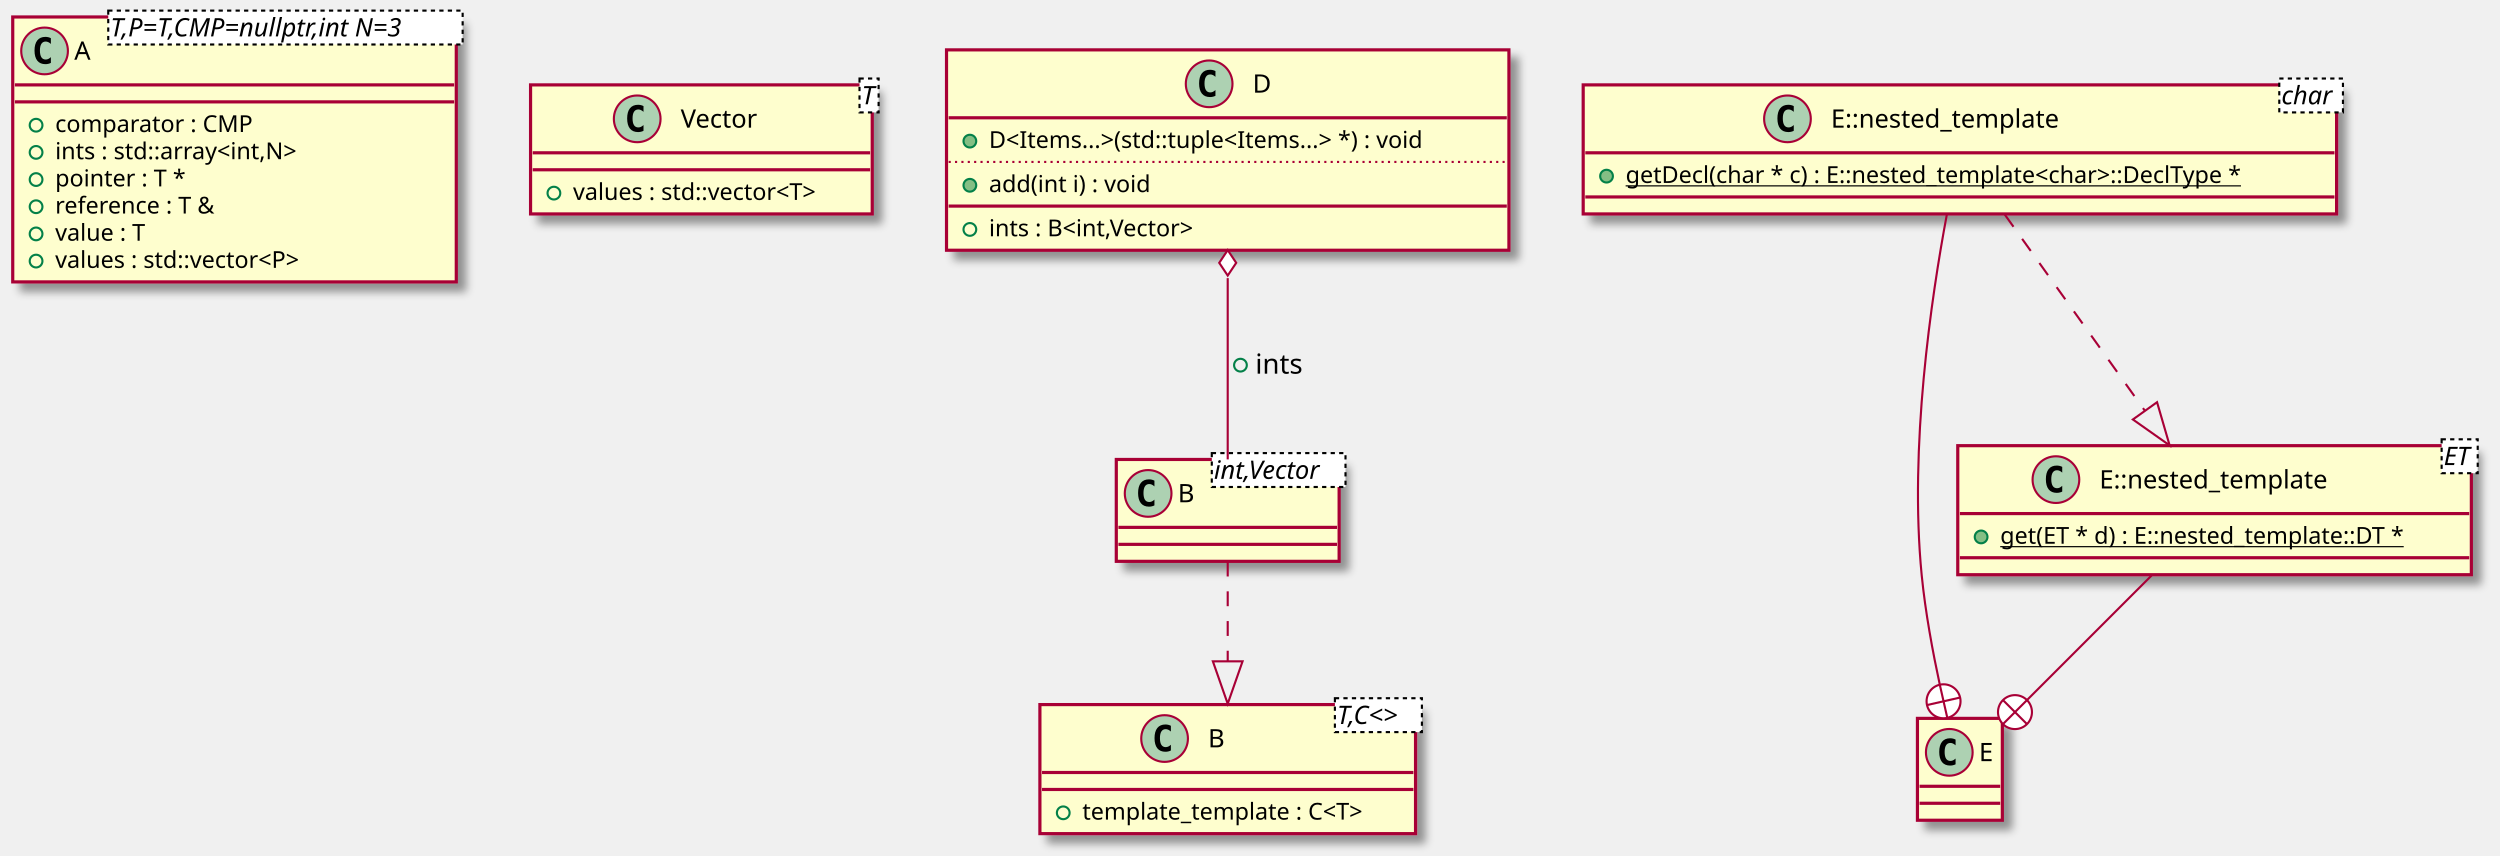
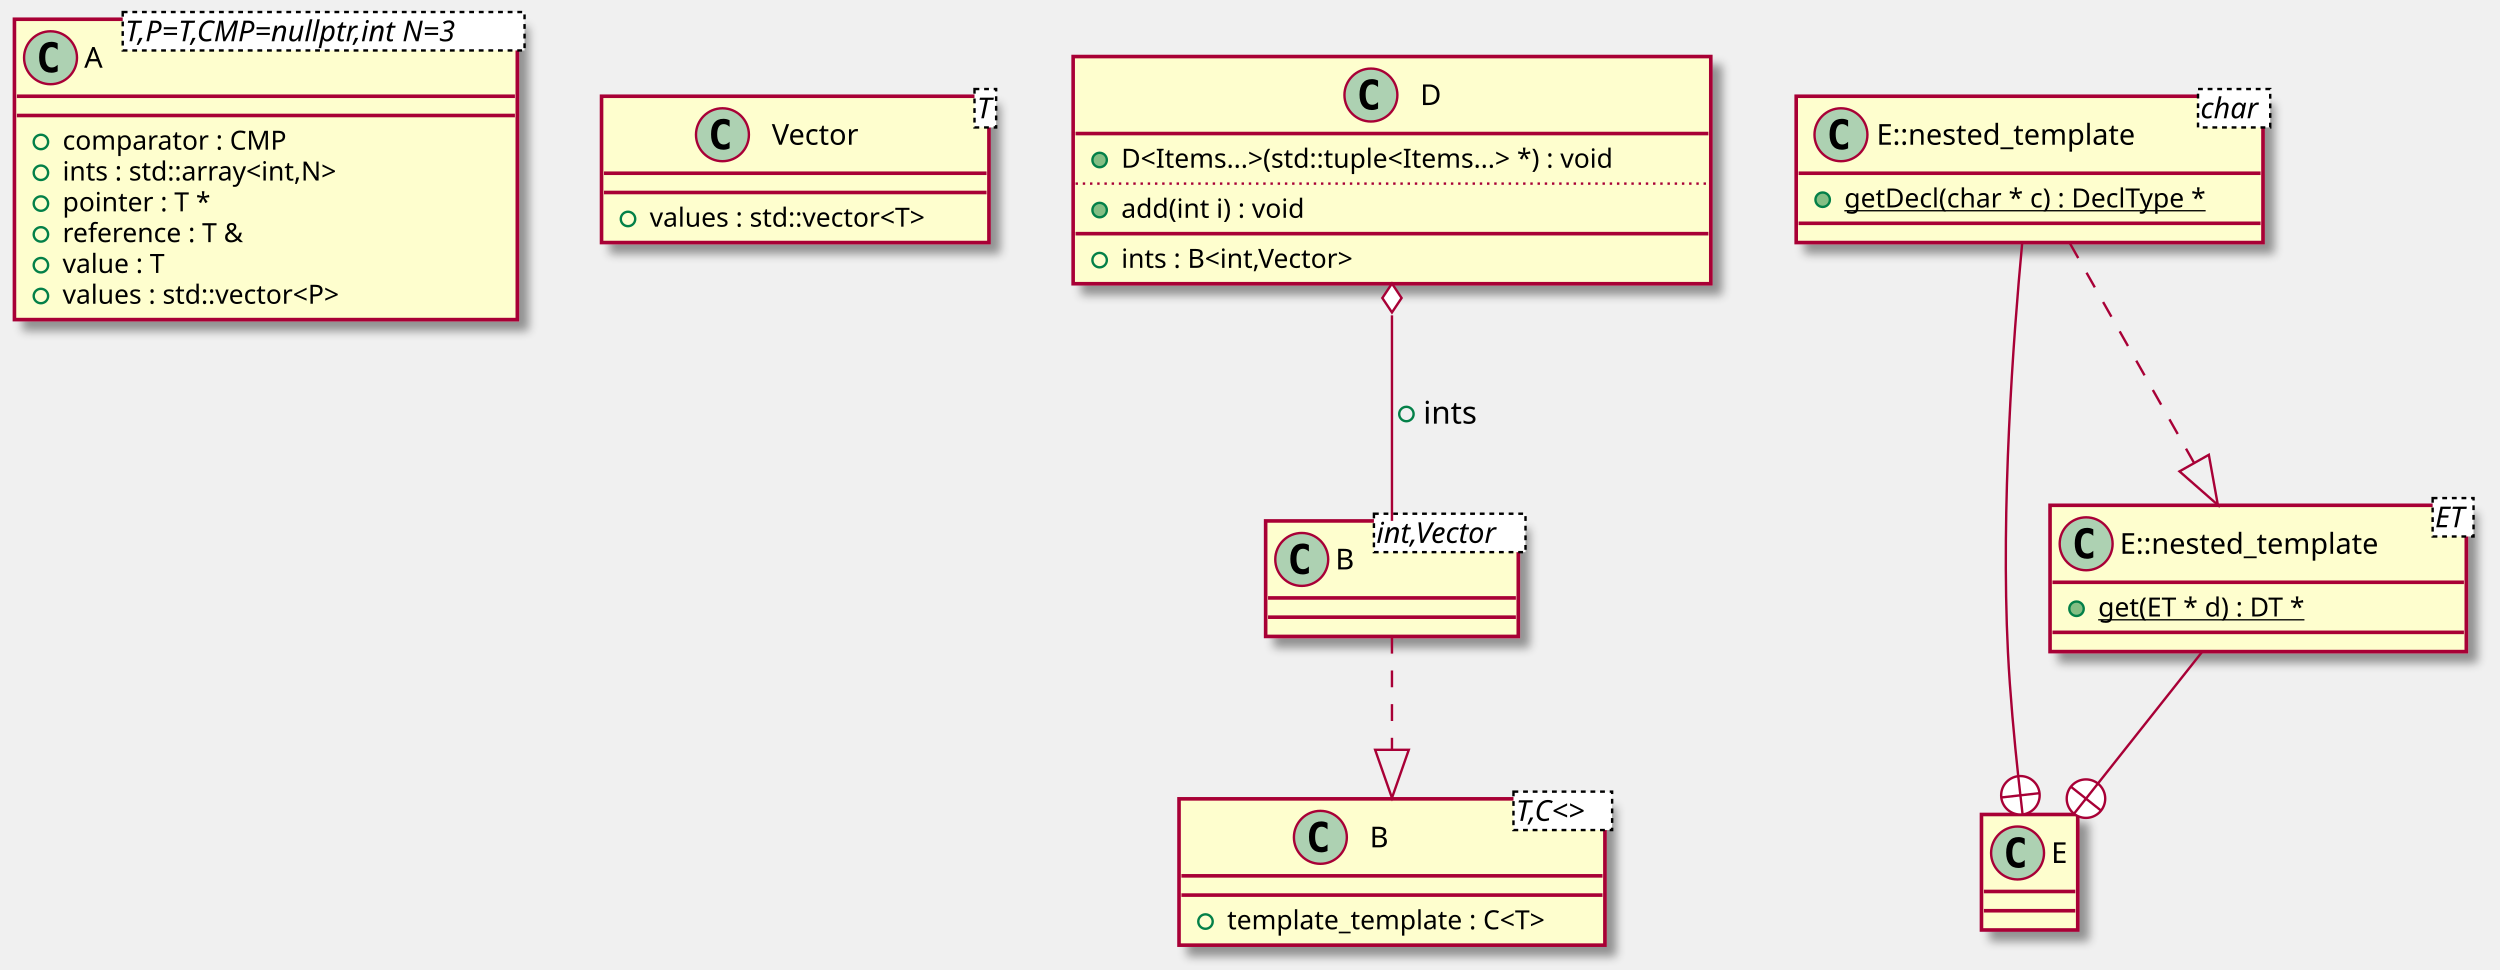
- <svg xmlns="http://www.w3.org/2000/svg" xmlns:xlink="http://www.w3.org/1999/xlink" contentScriptType="application/ecmascript" contentStyleType="text/css" height="403px" preserveAspectRatio="none" style="width:1178px;height:403px;" version="1.1" viewBox="0 0 1178 403" width="1178px" zoomAndPan="magnify">
+ <svg xmlns="http://www.w3.org/2000/svg" xmlns:xlink="http://www.w3.org/1999/xlink" contentScriptType="application/ecmascript" contentStyleType="text/css" height="403px" preserveAspectRatio="none" style="width:1039px;height:403px;" version="1.1" viewBox="0 0 1039 403" width="1039px" zoomAndPan="magnify">
  <defs>
-     <filter height="300%" id="fh92cuvn52n95" width="300%" x="-1" y="-1">
+     <filter height="300%" id="f1vixrfsqpwgmv" width="300%" x="-1" y="-1">
      <feGaussianBlur result="blurOut" stdDeviation="2.0" />
      <feColorMatrix in="blurOut" result="blurOut2" type="matrix" values="0 0 0 0 0 0 0 0 0 0 0 0 0 0 0 0 0 0 .4 0" />
      <feOffset dx="4.0" dy="4.0" in="blurOut2" result="blurOut3" />
      <feBlend in="SourceGraphic" in2="blurOut3" mode="normal" />
    </filter>
    <style type="text/css">a:hover { text-decoration: underline; }</style>
  </defs>
  <g>
-     <a href="https://github.com/bkryza/clang-uml/blob/e830195fb7eebb136c1f037af92e9f6cd326512d/tests/t00008/t00008.cc#L9" target="_top" title="A" xlink:actuate="onRequest" xlink:href="https://github.com/bkryza/clang-uml/blob/e830195fb7eebb136c1f037af92e9f6cd326512d/tests/t00008/t00008.cc#L9" xlink:show="new" xlink:title="A" xlink:type="simple">
-       <rect fill="#FEFECE" filter="url(#fh92cuvn52n95)" height="124.828" id="C_0001657660300852090121" style="stroke: #A80036; stroke-width: 1.5;" width="209" x="6" y="8" />
+     <a href="https://github.com/bkryza/clang-uml/blob/7e3f7dcf0649d7db244ab6815ad527a8085fce20/tests/t00008/t00008.cc#L9" target="_top" title="A" xlink:actuate="onRequest" xlink:href="https://github.com/bkryza/clang-uml/blob/7e3f7dcf0649d7db244ab6815ad527a8085fce20/tests/t00008/t00008.cc#L9" xlink:show="new" xlink:title="A" xlink:type="simple">
+       <rect fill="#FEFECE" filter="url(#f1vixrfsqpwgmv)" height="124.828" id="C_0002293517130897538130" style="stroke: #A80036; stroke-width: 1.5;" width="209" x="6" y="8" />
      <ellipse cx="21" cy="24" fill="#ADD1B2" rx="11" ry="11" style="stroke: #A80036; stroke-width: 1.0;" />
      <path d="M23.969,29.641 Q23.391,29.938 22.75,30.078 Q22.109,30.234 21.406,30.234 Q18.906,30.234 17.578,28.594 Q16.266,26.938 16.266,23.812 Q16.266,20.688 17.578,19.031 Q18.906,17.375 21.406,17.375 Q22.109,17.375 22.75,17.531 Q23.406,17.688 23.969,17.984 L23.969,20.703 Q23.344,20.125 22.75,19.859 Q22.156,19.578 21.531,19.578 Q20.188,19.578 19.5,20.656 Q18.812,21.719 18.812,23.812 Q18.812,25.906 19.5,26.984 Q20.188,28.047 21.531,28.047 Q22.156,28.047 22.75,27.781 Q23.344,27.5 23.969,26.922 L23.969,29.641 Z " />
      <text fill="#000000" font-family="sans-serif" font-size="12" lengthAdjust="spacingAndGlyphs" textLength="8" x="35" y="28.154">A</text>
      <rect fill="#FFFFFF" height="15.969" style="stroke: #000000; stroke-width: 1.0; stroke-dasharray: 2.0,2.0;" width="167" x="51" y="5" />
      <text fill="#000000" font-family="sans-serif" font-size="12" font-style="italic" lengthAdjust="spacingAndGlyphs" textLength="165" x="52" y="17.139">T,P=T,CMP=nullptr,int N=3</text>
      <line style="stroke: #A80036; stroke-width: 1.5;" x1="7" x2="214" y1="40" y2="40" />
      <line style="stroke: #A80036; stroke-width: 1.5;" x1="7" x2="214" y1="48" y2="48" />
    </a>
-     <a href="https://github.com/bkryza/clang-uml/blob/e830195fb7eebb136c1f037af92e9f6cd326512d/tests/t00008/t00008.cc#L17" target="_top" title="comparator" xlink:actuate="onRequest" xlink:href="https://github.com/bkryza/clang-uml/blob/e830195fb7eebb136c1f037af92e9f6cd326512d/tests/t00008/t00008.cc#L17" xlink:show="new" xlink:title="comparator" xlink:type="simple">
+     <a href="https://github.com/bkryza/clang-uml/blob/7e3f7dcf0649d7db244ab6815ad527a8085fce20/tests/t00008/t00008.cc#L17" target="_top" title="comparator" xlink:actuate="onRequest" xlink:href="https://github.com/bkryza/clang-uml/blob/7e3f7dcf0649d7db244ab6815ad527a8085fce20/tests/t00008/t00008.cc#L17" xlink:show="new" xlink:title="comparator" xlink:type="simple">
      <rect fill="#FEFECE" height="10" style="stroke: none; stroke-width: 1.0;" width="20" x="12" y="54" />
      <ellipse cx="17" cy="59" fill="none" rx="3" ry="3" style="stroke: #038048; stroke-width: 1.0;" />
    </a>
-     <a href="https://github.com/bkryza/clang-uml/blob/e830195fb7eebb136c1f037af92e9f6cd326512d/tests/t00008/t00008.cc#L17" target="_top" title="comparator" xlink:actuate="onRequest" xlink:href="https://github.com/bkryza/clang-uml/blob/e830195fb7eebb136c1f037af92e9f6cd326512d/tests/t00008/t00008.cc#L17" xlink:show="new" xlink:title="comparator" xlink:type="simple">
+     <a href="https://github.com/bkryza/clang-uml/blob/7e3f7dcf0649d7db244ab6815ad527a8085fce20/tests/t00008/t00008.cc#L17" target="_top" title="comparator" xlink:actuate="onRequest" xlink:href="https://github.com/bkryza/clang-uml/blob/7e3f7dcf0649d7db244ab6815ad527a8085fce20/tests/t00008/t00008.cc#L17" xlink:show="new" xlink:title="comparator" xlink:type="simple">
      <text fill="#000000" font-family="sans-serif" font-size="11" lengthAdjust="spacingAndGlyphs" textLength="102" x="26" y="62.21">comparator : CMP</text>
    </a>
-     <a href="https://github.com/bkryza/clang-uml/blob/e830195fb7eebb136c1f037af92e9f6cd326512d/tests/t00008/t00008.cc#L15" target="_top" title="ints" xlink:actuate="onRequest" xlink:href="https://github.com/bkryza/clang-uml/blob/e830195fb7eebb136c1f037af92e9f6cd326512d/tests/t00008/t00008.cc#L15" xlink:show="new" xlink:title="ints" xlink:type="simple">
+     <a href="https://github.com/bkryza/clang-uml/blob/7e3f7dcf0649d7db244ab6815ad527a8085fce20/tests/t00008/t00008.cc#L15" target="_top" title="ints" xlink:actuate="onRequest" xlink:href="https://github.com/bkryza/clang-uml/blob/7e3f7dcf0649d7db244ab6815ad527a8085fce20/tests/t00008/t00008.cc#L15" xlink:show="new" xlink:title="ints" xlink:type="simple">
      <rect fill="#FEFECE" height="10" style="stroke: none; stroke-width: 1.0;" width="20" x="12" y="66.805" />
      <ellipse cx="17" cy="71.805" fill="none" rx="3" ry="3" style="stroke: #038048; stroke-width: 1.0;" />
    </a>
-     <a href="https://github.com/bkryza/clang-uml/blob/e830195fb7eebb136c1f037af92e9f6cd326512d/tests/t00008/t00008.cc#L15" target="_top" title="ints" xlink:actuate="onRequest" xlink:href="https://github.com/bkryza/clang-uml/blob/e830195fb7eebb136c1f037af92e9f6cd326512d/tests/t00008/t00008.cc#L15" xlink:show="new" xlink:title="ints" xlink:type="simple">
+     <a href="https://github.com/bkryza/clang-uml/blob/7e3f7dcf0649d7db244ab6815ad527a8085fce20/tests/t00008/t00008.cc#L15" target="_top" title="ints" xlink:actuate="onRequest" xlink:href="https://github.com/bkryza/clang-uml/blob/7e3f7dcf0649d7db244ab6815ad527a8085fce20/tests/t00008/t00008.cc#L15" xlink:show="new" xlink:title="ints" xlink:type="simple">
      <text fill="#000000" font-family="sans-serif" font-size="11" lengthAdjust="spacingAndGlyphs" textLength="133" x="26" y="75.015">ints : std::array&lt;int,N&gt;</text>
    </a>
-     <a href="https://github.com/bkryza/clang-uml/blob/e830195fb7eebb136c1f037af92e9f6cd326512d/tests/t00008/t00008.cc#L12" target="_top" title="pointer" xlink:actuate="onRequest" xlink:href="https://github.com/bkryza/clang-uml/blob/e830195fb7eebb136c1f037af92e9f6cd326512d/tests/t00008/t00008.cc#L12" xlink:show="new" xlink:title="pointer" xlink:type="simple">
+     <a href="https://github.com/bkryza/clang-uml/blob/7e3f7dcf0649d7db244ab6815ad527a8085fce20/tests/t00008/t00008.cc#L12" target="_top" title="pointer" xlink:actuate="onRequest" xlink:href="https://github.com/bkryza/clang-uml/blob/7e3f7dcf0649d7db244ab6815ad527a8085fce20/tests/t00008/t00008.cc#L12" xlink:show="new" xlink:title="pointer" xlink:type="simple">
      <rect fill="#FEFECE" height="10" style="stroke: none; stroke-width: 1.0;" width="20" x="12" y="79.609" />
      <ellipse cx="17" cy="84.609" fill="none" rx="3" ry="3" style="stroke: #038048; stroke-width: 1.0;" />
    </a>
-     <a href="https://github.com/bkryza/clang-uml/blob/e830195fb7eebb136c1f037af92e9f6cd326512d/tests/t00008/t00008.cc#L12" target="_top" title="pointer" xlink:actuate="onRequest" xlink:href="https://github.com/bkryza/clang-uml/blob/e830195fb7eebb136c1f037af92e9f6cd326512d/tests/t00008/t00008.cc#L12" xlink:show="new" xlink:title="pointer" xlink:type="simple">
+     <a href="https://github.com/bkryza/clang-uml/blob/7e3f7dcf0649d7db244ab6815ad527a8085fce20/tests/t00008/t00008.cc#L12" target="_top" title="pointer" xlink:actuate="onRequest" xlink:href="https://github.com/bkryza/clang-uml/blob/7e3f7dcf0649d7db244ab6815ad527a8085fce20/tests/t00008/t00008.cc#L12" xlink:show="new" xlink:title="pointer" xlink:type="simple">
      <text fill="#000000" font-family="sans-serif" font-size="11" lengthAdjust="spacingAndGlyphs" textLength="69" x="26" y="87.82">pointer : T *</text>
    </a>
-     <a href="https://github.com/bkryza/clang-uml/blob/e830195fb7eebb136c1f037af92e9f6cd326512d/tests/t00008/t00008.cc#L13" target="_top" title="reference" xlink:actuate="onRequest" xlink:href="https://github.com/bkryza/clang-uml/blob/e830195fb7eebb136c1f037af92e9f6cd326512d/tests/t00008/t00008.cc#L13" xlink:show="new" xlink:title="reference" xlink:type="simple">
+     <a href="https://github.com/bkryza/clang-uml/blob/7e3f7dcf0649d7db244ab6815ad527a8085fce20/tests/t00008/t00008.cc#L13" target="_top" title="reference" xlink:actuate="onRequest" xlink:href="https://github.com/bkryza/clang-uml/blob/7e3f7dcf0649d7db244ab6815ad527a8085fce20/tests/t00008/t00008.cc#L13" xlink:show="new" xlink:title="reference" xlink:type="simple">
      <rect fill="#FEFECE" height="10" style="stroke: none; stroke-width: 1.0;" width="20" x="12" y="92.414" />
      <ellipse cx="17" cy="97.414" fill="none" rx="3" ry="3" style="stroke: #038048; stroke-width: 1.0;" />
    </a>
-     <a href="https://github.com/bkryza/clang-uml/blob/e830195fb7eebb136c1f037af92e9f6cd326512d/tests/t00008/t00008.cc#L13" target="_top" title="reference" xlink:actuate="onRequest" xlink:href="https://github.com/bkryza/clang-uml/blob/e830195fb7eebb136c1f037af92e9f6cd326512d/tests/t00008/t00008.cc#L13" xlink:show="new" xlink:title="reference" xlink:type="simple">
+     <a href="https://github.com/bkryza/clang-uml/blob/7e3f7dcf0649d7db244ab6815ad527a8085fce20/tests/t00008/t00008.cc#L13" target="_top" title="reference" xlink:actuate="onRequest" xlink:href="https://github.com/bkryza/clang-uml/blob/7e3f7dcf0649d7db244ab6815ad527a8085fce20/tests/t00008/t00008.cc#L13" xlink:show="new" xlink:title="reference" xlink:type="simple">
      <text fill="#000000" font-family="sans-serif" font-size="11" lengthAdjust="spacingAndGlyphs" textLength="88" x="26" y="100.624">reference : T &amp;</text>
    </a>
-     <a href="https://github.com/bkryza/clang-uml/blob/e830195fb7eebb136c1f037af92e9f6cd326512d/tests/t00008/t00008.cc#L11" target="_top" title="value" xlink:actuate="onRequest" xlink:href="https://github.com/bkryza/clang-uml/blob/e830195fb7eebb136c1f037af92e9f6cd326512d/tests/t00008/t00008.cc#L11" xlink:show="new" xlink:title="value" xlink:type="simple">
+     <a href="https://github.com/bkryza/clang-uml/blob/7e3f7dcf0649d7db244ab6815ad527a8085fce20/tests/t00008/t00008.cc#L11" target="_top" title="value" xlink:actuate="onRequest" xlink:href="https://github.com/bkryza/clang-uml/blob/7e3f7dcf0649d7db244ab6815ad527a8085fce20/tests/t00008/t00008.cc#L11" xlink:show="new" xlink:title="value" xlink:type="simple">
      <rect fill="#FEFECE" height="10" style="stroke: none; stroke-width: 1.0;" width="20" x="12" y="105.219" />
      <ellipse cx="17" cy="110.219" fill="none" rx="3" ry="3" style="stroke: #038048; stroke-width: 1.0;" />
    </a>
-     <a href="https://github.com/bkryza/clang-uml/blob/e830195fb7eebb136c1f037af92e9f6cd326512d/tests/t00008/t00008.cc#L11" target="_top" title="value" xlink:actuate="onRequest" xlink:href="https://github.com/bkryza/clang-uml/blob/e830195fb7eebb136c1f037af92e9f6cd326512d/tests/t00008/t00008.cc#L11" xlink:show="new" xlink:title="value" xlink:type="simple">
+     <a href="https://github.com/bkryza/clang-uml/blob/7e3f7dcf0649d7db244ab6815ad527a8085fce20/tests/t00008/t00008.cc#L11" target="_top" title="value" xlink:actuate="onRequest" xlink:href="https://github.com/bkryza/clang-uml/blob/7e3f7dcf0649d7db244ab6815ad527a8085fce20/tests/t00008/t00008.cc#L11" xlink:show="new" xlink:title="value" xlink:type="simple">
      <text fill="#000000" font-family="sans-serif" font-size="11" lengthAdjust="spacingAndGlyphs" textLength="49" x="26" y="113.429">value : T</text>
    </a>
-     <a href="https://github.com/bkryza/clang-uml/blob/e830195fb7eebb136c1f037af92e9f6cd326512d/tests/t00008/t00008.cc#L14" target="_top" title="values" xlink:actuate="onRequest" xlink:href="https://github.com/bkryza/clang-uml/blob/e830195fb7eebb136c1f037af92e9f6cd326512d/tests/t00008/t00008.cc#L14" xlink:show="new" xlink:title="values" xlink:type="simple">
+     <a href="https://github.com/bkryza/clang-uml/blob/7e3f7dcf0649d7db244ab6815ad527a8085fce20/tests/t00008/t00008.cc#L14" target="_top" title="values" xlink:actuate="onRequest" xlink:href="https://github.com/bkryza/clang-uml/blob/7e3f7dcf0649d7db244ab6815ad527a8085fce20/tests/t00008/t00008.cc#L14" xlink:show="new" xlink:title="values" xlink:type="simple">
      <rect fill="#FEFECE" height="10" style="stroke: none; stroke-width: 1.0;" width="20" x="12" y="118.023" />
      <ellipse cx="17" cy="123.023" fill="none" rx="3" ry="3" style="stroke: #038048; stroke-width: 1.0;" />
    </a>
-     <a href="https://github.com/bkryza/clang-uml/blob/e830195fb7eebb136c1f037af92e9f6cd326512d/tests/t00008/t00008.cc#L14" target="_top" title="values" xlink:actuate="onRequest" xlink:href="https://github.com/bkryza/clang-uml/blob/e830195fb7eebb136c1f037af92e9f6cd326512d/tests/t00008/t00008.cc#L14" xlink:show="new" xlink:title="values" xlink:type="simple">
+     <a href="https://github.com/bkryza/clang-uml/blob/7e3f7dcf0649d7db244ab6815ad527a8085fce20/tests/t00008/t00008.cc#L14" target="_top" title="values" xlink:actuate="onRequest" xlink:href="https://github.com/bkryza/clang-uml/blob/7e3f7dcf0649d7db244ab6815ad527a8085fce20/tests/t00008/t00008.cc#L14" xlink:show="new" xlink:title="values" xlink:type="simple">
      <text fill="#000000" font-family="sans-serif" font-size="11" lengthAdjust="spacingAndGlyphs" textLength="135" x="26" y="126.234">values : std::vector&lt;P&gt;</text>
    </a>
-     <a href="https://github.com/bkryza/clang-uml/blob/e830195fb7eebb136c1f037af92e9f6cd326512d/tests/t00008/t00008.cc#L20" target="_top" title="Vector" xlink:actuate="onRequest" xlink:href="https://github.com/bkryza/clang-uml/blob/e830195fb7eebb136c1f037af92e9f6cd326512d/tests/t00008/t00008.cc#L20" xlink:show="new" xlink:title="Vector" xlink:type="simple">
-       <rect fill="#FEFECE" filter="url(#fh92cuvn52n95)" height="60.805" id="C_0001677407014842680311" style="stroke: #A80036; stroke-width: 1.5;" width="161" x="250" y="40" />
+     <a href="https://github.com/bkryza/clang-uml/blob/7e3f7dcf0649d7db244ab6815ad527a8085fce20/tests/t00008/t00008.cc#L20" target="_top" title="Vector" xlink:actuate="onRequest" xlink:href="https://github.com/bkryza/clang-uml/blob/7e3f7dcf0649d7db244ab6815ad527a8085fce20/tests/t00008/t00008.cc#L20" xlink:show="new" xlink:title="Vector" xlink:type="simple">
+       <rect fill="#FEFECE" filter="url(#f1vixrfsqpwgmv)" height="60.805" id="C_0001677407014842680311" style="stroke: #A80036; stroke-width: 1.5;" width="161" x="250" y="40" />
      <ellipse cx="300.25" cy="56" fill="#ADD1B2" rx="11" ry="11" style="stroke: #A80036; stroke-width: 1.0;" />
      <path d="M303.219,61.641 Q302.641,61.938 302,62.078 Q301.359,62.234 300.656,62.234 Q298.156,62.234 296.828,60.594 Q295.516,58.938 295.516,55.812 Q295.516,52.688 296.828,51.031 Q298.156,49.375 300.656,49.375 Q301.359,49.375 302,49.531 Q302.656,49.688 303.219,49.984 L303.219,52.703 Q302.594,52.125 302,51.859 Q301.406,51.578 300.781,51.578 Q299.438,51.578 298.75,52.656 Q298.062,53.719 298.062,55.812 Q298.062,57.906 298.75,58.984 Q299.438,60.047 300.781,60.047 Q301.406,60.047 302,59.781 Q302.594,59.5 303.219,58.922 L303.219,61.641 Z " />
      <text fill="#000000" font-family="sans-serif" font-size="12" lengthAdjust="spacingAndGlyphs" textLength="41" x="320.75" y="60.154">Vector</text>
      <rect fill="#FFFFFF" height="15.969" style="stroke: #000000; stroke-width: 1.0; stroke-dasharray: 2.0,2.0;" width="9" x="405" y="37" />
      <text fill="#000000" font-family="sans-serif" font-size="12" font-style="italic" lengthAdjust="spacingAndGlyphs" textLength="7" x="406" y="49.139">T</text>
      <line style="stroke: #A80036; stroke-width: 1.5;" x1="251" x2="410" y1="72" y2="72" />
      <line style="stroke: #A80036; stroke-width: 1.5;" x1="251" x2="410" y1="80" y2="80" />
    </a>
-     <a href="https://github.com/bkryza/clang-uml/blob/e830195fb7eebb136c1f037af92e9f6cd326512d/tests/t00008/t00008.cc#L21" target="_top" title="values" xlink:actuate="onRequest" xlink:href="https://github.com/bkryza/clang-uml/blob/e830195fb7eebb136c1f037af92e9f6cd326512d/tests/t00008/t00008.cc#L21" xlink:show="new" xlink:title="values" xlink:type="simple">
+     <a href="https://github.com/bkryza/clang-uml/blob/7e3f7dcf0649d7db244ab6815ad527a8085fce20/tests/t00008/t00008.cc#L21" target="_top" title="values" xlink:actuate="onRequest" xlink:href="https://github.com/bkryza/clang-uml/blob/7e3f7dcf0649d7db244ab6815ad527a8085fce20/tests/t00008/t00008.cc#L21" xlink:show="new" xlink:title="values" xlink:type="simple">
      <rect fill="#FEFECE" height="10" style="stroke: none; stroke-width: 1.0;" width="20" x="256" y="86" />
      <ellipse cx="261" cy="91" fill="none" rx="3" ry="3" style="stroke: #038048; stroke-width: 1.0;" />
    </a>
-     <a href="https://github.com/bkryza/clang-uml/blob/e830195fb7eebb136c1f037af92e9f6cd326512d/tests/t00008/t00008.cc#L21" target="_top" title="values" xlink:actuate="onRequest" xlink:href="https://github.com/bkryza/clang-uml/blob/e830195fb7eebb136c1f037af92e9f6cd326512d/tests/t00008/t00008.cc#L21" xlink:show="new" xlink:title="values" xlink:type="simple">
+     <a href="https://github.com/bkryza/clang-uml/blob/7e3f7dcf0649d7db244ab6815ad527a8085fce20/tests/t00008/t00008.cc#L21" target="_top" title="values" xlink:actuate="onRequest" xlink:href="https://github.com/bkryza/clang-uml/blob/7e3f7dcf0649d7db244ab6815ad527a8085fce20/tests/t00008/t00008.cc#L21" xlink:show="new" xlink:title="values" xlink:type="simple">
      <text fill="#000000" font-family="sans-serif" font-size="11" lengthAdjust="spacingAndGlyphs" textLength="135" x="270" y="94.21">values : std::vector&lt;T&gt;</text>
    </a>
-     <a href="https://github.com/bkryza/clang-uml/blob/e830195fb7eebb136c1f037af92e9f6cd326512d/tests/t00008/t00008.cc#L24" target="_top" title="B" xlink:actuate="onRequest" xlink:href="https://github.com/bkryza/clang-uml/blob/e830195fb7eebb136c1f037af92e9f6cd326512d/tests/t00008/t00008.cc#L24" xlink:show="new" xlink:title="B" xlink:type="simple">
-       <rect fill="#FEFECE" filter="url(#fh92cuvn52n95)" height="60.805" id="C_0001968575752686868237" style="stroke: #A80036; stroke-width: 1.5;" width="177" x="490" y="332" />
+     <a href="https://github.com/bkryza/clang-uml/blob/7e3f7dcf0649d7db244ab6815ad527a8085fce20/tests/t00008/t00008.cc#L24" target="_top" title="B" xlink:actuate="onRequest" xlink:href="https://github.com/bkryza/clang-uml/blob/7e3f7dcf0649d7db244ab6815ad527a8085fce20/tests/t00008/t00008.cc#L24" xlink:show="new" xlink:title="B" xlink:type="simple">
+       <rect fill="#FEFECE" filter="url(#f1vixrfsqpwgmv)" height="60.805" id="C_0001968575752686868237" style="stroke: #A80036; stroke-width: 1.5;" width="177" x="490" y="332" />
      <ellipse cx="548.75" cy="348" fill="#ADD1B2" rx="11" ry="11" style="stroke: #A80036; stroke-width: 1.0;" />
      <path d="M551.719,353.641 Q551.141,353.938 550.5,354.078 Q549.859,354.234 549.156,354.234 Q546.656,354.234 545.328,352.594 Q544.016,350.938 544.016,347.812 Q544.016,344.688 545.328,343.031 Q546.656,341.375 549.156,341.375 Q549.859,341.375 550.5,341.531 Q551.156,341.688 551.719,341.984 L551.719,344.703 Q551.094,344.125 550.5,343.859 Q549.906,343.578 549.281,343.578 Q547.938,343.578 547.25,344.656 Q546.562,345.719 546.562,347.812 Q546.562,349.906 547.25,350.984 Q547.938,352.047 549.281,352.047 Q549.906,352.047 550.5,351.781 Q551.094,351.5 551.719,350.922 L551.719,353.641 Z " />
      <text fill="#000000" font-family="sans-serif" font-size="12" lengthAdjust="spacingAndGlyphs" textLength="8" x="569.25" y="352.154">B</text>
      <rect fill="#FFFFFF" height="15.969" style="stroke: #000000; stroke-width: 1.0; stroke-dasharray: 2.0,2.0;" width="41" x="629" y="329" />
      <text fill="#000000" font-family="sans-serif" font-size="12" font-style="italic" lengthAdjust="spacingAndGlyphs" textLength="39" x="630" y="341.139">T,C&lt;&gt;</text>
      <line style="stroke: #A80036; stroke-width: 1.5;" x1="491" x2="666" y1="364" y2="364" />
      <line style="stroke: #A80036; stroke-width: 1.5;" x1="491" x2="666" y1="372" y2="372" />
    </a>
-     <a href="https://github.com/bkryza/clang-uml/blob/e830195fb7eebb136c1f037af92e9f6cd326512d/tests/t00008/t00008.cc#L25" target="_top" title="template_template" xlink:actuate="onRequest" xlink:href="https://github.com/bkryza/clang-uml/blob/e830195fb7eebb136c1f037af92e9f6cd326512d/tests/t00008/t00008.cc#L25" xlink:show="new" xlink:title="template_template" xlink:type="simple">
+     <a href="https://github.com/bkryza/clang-uml/blob/7e3f7dcf0649d7db244ab6815ad527a8085fce20/tests/t00008/t00008.cc#L25" target="_top" title="template_template" xlink:actuate="onRequest" xlink:href="https://github.com/bkryza/clang-uml/blob/7e3f7dcf0649d7db244ab6815ad527a8085fce20/tests/t00008/t00008.cc#L25" xlink:show="new" xlink:title="template_template" xlink:type="simple">
      <rect fill="#FEFECE" height="10" style="stroke: none; stroke-width: 1.0;" width="20" x="496" y="378" />
      <ellipse cx="501" cy="383" fill="none" rx="3" ry="3" style="stroke: #038048; stroke-width: 1.0;" />
    </a>
-     <a href="https://github.com/bkryza/clang-uml/blob/e830195fb7eebb136c1f037af92e9f6cd326512d/tests/t00008/t00008.cc#L25" target="_top" title="template_template" xlink:actuate="onRequest" xlink:href="https://github.com/bkryza/clang-uml/blob/e830195fb7eebb136c1f037af92e9f6cd326512d/tests/t00008/t00008.cc#L25" xlink:show="new" xlink:title="template_template" xlink:type="simple">
+     <a href="https://github.com/bkryza/clang-uml/blob/7e3f7dcf0649d7db244ab6815ad527a8085fce20/tests/t00008/t00008.cc#L25" target="_top" title="template_template" xlink:actuate="onRequest" xlink:href="https://github.com/bkryza/clang-uml/blob/7e3f7dcf0649d7db244ab6815ad527a8085fce20/tests/t00008/t00008.cc#L25" xlink:show="new" xlink:title="template_template" xlink:type="simple">
      <text fill="#000000" font-family="sans-serif" font-size="11" lengthAdjust="spacingAndGlyphs" textLength="151" x="510" y="386.21">template_template : C&lt;T&gt;</text>
    </a>
-     <a href="https://github.com/bkryza/clang-uml/blob/e830195fb7eebb136c1f037af92e9f6cd326512d/tests/t00008/t00008.cc#L24" target="_top" title="B" xlink:actuate="onRequest" xlink:href="https://github.com/bkryza/clang-uml/blob/e830195fb7eebb136c1f037af92e9f6cd326512d/tests/t00008/t00008.cc#L24" xlink:show="new" xlink:title="B" xlink:type="simple">
-       <rect fill="#FEFECE" filter="url(#fh92cuvn52n95)" height="48" id="C_0001449136415707203971" style="stroke: #A80036; stroke-width: 1.5;" width="105" x="526" y="216.5" />
+     <a href="https://github.com/bkryza/clang-uml/blob/7e3f7dcf0649d7db244ab6815ad527a8085fce20/tests/t00008/t00008.cc#L24" target="_top" title="B" xlink:actuate="onRequest" xlink:href="https://github.com/bkryza/clang-uml/blob/7e3f7dcf0649d7db244ab6815ad527a8085fce20/tests/t00008/t00008.cc#L24" xlink:show="new" xlink:title="B" xlink:type="simple">
+       <rect fill="#FEFECE" filter="url(#f1vixrfsqpwgmv)" height="48" id="C_0001449136415707203971" style="stroke: #A80036; stroke-width: 1.5;" width="105" x="526" y="216.5" />
      <ellipse cx="541" cy="232.5" fill="#ADD1B2" rx="11" ry="11" style="stroke: #A80036; stroke-width: 1.0;" />
      <path d="M543.969,238.141 Q543.391,238.438 542.75,238.578 Q542.109,238.734 541.406,238.734 Q538.906,238.734 537.578,237.094 Q536.266,235.438 536.266,232.312 Q536.266,229.188 537.578,227.531 Q538.906,225.875 541.406,225.875 Q542.109,225.875 542.75,226.031 Q543.406,226.188 543.969,226.484 L543.969,229.203 Q543.344,228.625 542.75,228.359 Q542.156,228.078 541.531,228.078 Q540.188,228.078 539.5,229.156 Q538.812,230.219 538.812,232.312 Q538.812,234.406 539.5,235.484 Q540.188,236.547 541.531,236.547 Q542.156,236.547 542.75,236.281 Q543.344,236 543.969,235.422 L543.969,238.141 Z " />
      <text fill="#000000" font-family="sans-serif" font-size="12" lengthAdjust="spacingAndGlyphs" textLength="8" x="555" y="236.654">B</text>
      <rect fill="#FFFFFF" height="15.969" style="stroke: #000000; stroke-width: 1.0; stroke-dasharray: 2.0,2.0;" width="63" x="571" y="213.5" />
      <text fill="#000000" font-family="sans-serif" font-size="12" font-style="italic" lengthAdjust="spacingAndGlyphs" textLength="61" x="572" y="225.639">int,Vector</text>
      <line style="stroke: #A80036; stroke-width: 1.5;" x1="527" x2="630" y1="248.5" y2="248.5" />
      <line style="stroke: #A80036; stroke-width: 1.5;" x1="527" x2="630" y1="256.5" y2="256.5" />
    </a>
-     <a href="https://github.com/bkryza/clang-uml/blob/e830195fb7eebb136c1f037af92e9f6cd326512d/tests/t00008/t00008.cc#L28" target="_top" title="D" xlink:actuate="onRequest" xlink:href="https://github.com/bkryza/clang-uml/blob/e830195fb7eebb136c1f037af92e9f6cd326512d/tests/t00008/t00008.cc#L28" xlink:show="new" xlink:title="D" xlink:type="simple">
-       <rect fill="#FEFECE" filter="url(#fh92cuvn52n95)" height="94.414" id="C_0001562396858816419857" style="stroke: #A80036; stroke-width: 1.5;" width="265" x="446" y="23.5" />
+     <a href="https://github.com/bkryza/clang-uml/blob/7e3f7dcf0649d7db244ab6815ad527a8085fce20/tests/t00008/t00008.cc#L28" target="_top" title="D" xlink:actuate="onRequest" xlink:href="https://github.com/bkryza/clang-uml/blob/7e3f7dcf0649d7db244ab6815ad527a8085fce20/tests/t00008/t00008.cc#L28" xlink:show="new" xlink:title="D" xlink:type="simple">
+       <rect fill="#FEFECE" filter="url(#f1vixrfsqpwgmv)" height="94.414" id="C_0001562396858816419857" style="stroke: #A80036; stroke-width: 1.5;" width="265" x="446" y="23.5" />
      <ellipse cx="569.75" cy="39.5" fill="#ADD1B2" rx="11" ry="11" style="stroke: #A80036; stroke-width: 1.0;" />
      <path d="M572.719,45.141 Q572.141,45.438 571.5,45.578 Q570.859,45.734 570.156,45.734 Q567.656,45.734 566.328,44.094 Q565.016,42.438 565.016,39.312 Q565.016,36.188 566.328,34.531 Q567.656,32.875 570.156,32.875 Q570.859,32.875 571.5,33.031 Q572.156,33.188 572.719,33.484 L572.719,36.203 Q572.094,35.625 571.5,35.359 Q570.906,35.078 570.281,35.078 Q568.938,35.078 568.25,36.156 Q567.562,37.219 567.562,39.312 Q567.562,41.406 568.25,42.484 Q568.938,43.547 570.281,43.547 Q570.906,43.547 571.5,43.281 Q572.094,43 572.719,42.422 L572.719,45.141 Z " />
      <text fill="#000000" font-family="sans-serif" font-size="12" lengthAdjust="spacingAndGlyphs" textLength="9" x="590.25" y="43.654">D</text>
      <line style="stroke: #A80036; stroke-width: 1.5;" x1="447" x2="710" y1="55.5" y2="55.5" />
      <ellipse cx="457" cy="66.5" fill="#84BE84" rx="3" ry="3" style="stroke: #038048; stroke-width: 1.0;" />
      <text fill="#000000" font-family="sans-serif" font-size="11" lengthAdjust="spacingAndGlyphs" textLength="239" x="466" y="69.71">D&lt;Items...&gt;(std::tuple&lt;Items...&gt; *) : void</text>
      <line style="stroke: #A80036; stroke-width: 1.0; stroke-dasharray: 1.0,2.0;" x1="447" x2="710" y1="76.305" y2="76.305" />
    </a>
-     <a href="https://github.com/bkryza/clang-uml/blob/e830195fb7eebb136c1f037af92e9f6cd326512d/tests/t00008/t00008.cc#L33" target="_top" title="add" xlink:actuate="onRequest" xlink:href="https://github.com/bkryza/clang-uml/blob/e830195fb7eebb136c1f037af92e9f6cd326512d/tests/t00008/t00008.cc#L33" xlink:show="new" xlink:title="add" xlink:type="simple">
+     <a href="https://github.com/bkryza/clang-uml/blob/7e3f7dcf0649d7db244ab6815ad527a8085fce20/tests/t00008/t00008.cc#L33" target="_top" title="add" xlink:actuate="onRequest" xlink:href="https://github.com/bkryza/clang-uml/blob/7e3f7dcf0649d7db244ab6815ad527a8085fce20/tests/t00008/t00008.cc#L33" xlink:show="new" xlink:title="add" xlink:type="simple">
      <rect fill="#FEFECE" height="10" style="stroke: none; stroke-width: 1.0;" width="20" x="452" y="82.305" />
      <ellipse cx="457" cy="87.305" fill="#84BE84" rx="3" ry="3" style="stroke: #038048; stroke-width: 1.0;" />
    </a>
-     <a href="https://github.com/bkryza/clang-uml/blob/e830195fb7eebb136c1f037af92e9f6cd326512d/tests/t00008/t00008.cc#L33" target="_top" title="add" xlink:actuate="onRequest" xlink:href="https://github.com/bkryza/clang-uml/blob/e830195fb7eebb136c1f037af92e9f6cd326512d/tests/t00008/t00008.cc#L33" xlink:show="new" xlink:title="add" xlink:type="simple">
+     <a href="https://github.com/bkryza/clang-uml/blob/7e3f7dcf0649d7db244ab6815ad527a8085fce20/tests/t00008/t00008.cc#L33" target="_top" title="add" xlink:actuate="onRequest" xlink:href="https://github.com/bkryza/clang-uml/blob/7e3f7dcf0649d7db244ab6815ad527a8085fce20/tests/t00008/t00008.cc#L33" xlink:show="new" xlink:title="add" xlink:type="simple">
      <text fill="#000000" font-family="sans-serif" font-size="11" lengthAdjust="spacingAndGlyphs" textLength="85" x="466" y="90.515">add(int i) : void</text>
    </a>
    <line style="stroke: #A80036; stroke-width: 1.5;" x1="447" x2="710" y1="97.109" y2="97.109" />
-     <a href="https://github.com/bkryza/clang-uml/blob/e830195fb7eebb136c1f037af92e9f6cd326512d/tests/t00008/t00008.cc#L29" target="_top" title="ints" xlink:actuate="onRequest" xlink:href="https://github.com/bkryza/clang-uml/blob/e830195fb7eebb136c1f037af92e9f6cd326512d/tests/t00008/t00008.cc#L29" xlink:show="new" xlink:title="ints" xlink:type="simple">
+     <a href="https://github.com/bkryza/clang-uml/blob/7e3f7dcf0649d7db244ab6815ad527a8085fce20/tests/t00008/t00008.cc#L29" target="_top" title="ints" xlink:actuate="onRequest" xlink:href="https://github.com/bkryza/clang-uml/blob/7e3f7dcf0649d7db244ab6815ad527a8085fce20/tests/t00008/t00008.cc#L29" xlink:show="new" xlink:title="ints" xlink:type="simple">
      <rect fill="#FEFECE" height="10" style="stroke: none; stroke-width: 1.0;" width="20" x="452" y="103.109" />
      <ellipse cx="457" cy="108.109" fill="none" rx="3" ry="3" style="stroke: #038048; stroke-width: 1.0;" />
    </a>
-     <a href="https://github.com/bkryza/clang-uml/blob/e830195fb7eebb136c1f037af92e9f6cd326512d/tests/t00008/t00008.cc#L29" target="_top" title="ints" xlink:actuate="onRequest" xlink:href="https://github.com/bkryza/clang-uml/blob/e830195fb7eebb136c1f037af92e9f6cd326512d/tests/t00008/t00008.cc#L29" xlink:show="new" xlink:title="ints" xlink:type="simple">
+     <a href="https://github.com/bkryza/clang-uml/blob/7e3f7dcf0649d7db244ab6815ad527a8085fce20/tests/t00008/t00008.cc#L29" target="_top" title="ints" xlink:actuate="onRequest" xlink:href="https://github.com/bkryza/clang-uml/blob/7e3f7dcf0649d7db244ab6815ad527a8085fce20/tests/t00008/t00008.cc#L29" xlink:show="new" xlink:title="ints" xlink:type="simple">
      <text fill="#000000" font-family="sans-serif" font-size="11" lengthAdjust="spacingAndGlyphs" textLength="113" x="466" y="111.32">ints : B&lt;int,Vector&gt;</text>
    </a>
-     <a href="https://github.com/bkryza/clang-uml/blob/e830195fb7eebb136c1f037af92e9f6cd326512d/tests/t00008/t00008.cc#L36" target="_top" title="E" xlink:actuate="onRequest" xlink:href="https://github.com/bkryza/clang-uml/blob/e830195fb7eebb136c1f037af92e9f6cd326512d/tests/t00008/t00008.cc#L36" xlink:show="new" xlink:title="E" xlink:type="simple">
-       <rect fill="#FEFECE" filter="url(#fh92cuvn52n95)" height="48" id="C_0001787658457052431115" style="stroke: #A80036; stroke-width: 1.5;" width="40" x="903.5" y="338.5" />
-       <ellipse cx="918.5" cy="354.5" fill="#ADD1B2" rx="11" ry="11" style="stroke: #A80036; stroke-width: 1.0;" />
-       <path d="M921.469,360.141 Q920.891,360.438 920.25,360.578 Q919.609,360.734 918.906,360.734 Q916.406,360.734 915.078,359.094 Q913.766,357.438 913.766,354.312 Q913.766,351.188 915.078,349.531 Q916.406,347.875 918.906,347.875 Q919.609,347.875 920.25,348.031 Q920.906,348.188 921.469,348.484 L921.469,351.203 Q920.844,350.625 920.25,350.359 Q919.656,350.078 919.031,350.078 Q917.688,350.078 917,351.156 Q916.312,352.219 916.312,354.312 Q916.312,356.406 917,357.484 Q917.688,358.547 919.031,358.547 Q919.656,358.547 920.25,358.281 Q920.844,358 921.469,357.422 L921.469,360.141 Z " />
-       <text fill="#000000" font-family="sans-serif" font-size="12" lengthAdjust="spacingAndGlyphs" textLength="8" x="932.5" y="358.654">E</text>
-       <line style="stroke: #A80036; stroke-width: 1.5;" x1="904.5" x2="942.5" y1="370.5" y2="370.5" />
-       <line style="stroke: #A80036; stroke-width: 1.5;" x1="904.5" x2="942.5" y1="378.5" y2="378.5" />
+     <a href="https://github.com/bkryza/clang-uml/blob/7e3f7dcf0649d7db244ab6815ad527a8085fce20/tests/t00008/t00008.cc#L36" target="_top" title="E" xlink:actuate="onRequest" xlink:href="https://github.com/bkryza/clang-uml/blob/7e3f7dcf0649d7db244ab6815ad527a8085fce20/tests/t00008/t00008.cc#L36" xlink:show="new" xlink:title="E" xlink:type="simple">
+       <rect fill="#FEFECE" filter="url(#f1vixrfsqpwgmv)" height="48" id="C_0001787658457052431115" style="stroke: #A80036; stroke-width: 1.5;" width="40" x="823.5" y="338.5" />
+       <ellipse cx="838.5" cy="354.5" fill="#ADD1B2" rx="11" ry="11" style="stroke: #A80036; stroke-width: 1.0;" />
+       <path d="M841.469,360.141 Q840.891,360.438 840.25,360.578 Q839.609,360.734 838.906,360.734 Q836.406,360.734 835.078,359.094 Q833.766,357.438 833.766,354.312 Q833.766,351.188 835.078,349.531 Q836.406,347.875 838.906,347.875 Q839.609,347.875 840.25,348.031 Q840.906,348.188 841.469,348.484 L841.469,351.203 Q840.844,350.625 840.25,350.359 Q839.656,350.078 839.031,350.078 Q837.688,350.078 837,351.156 Q836.312,352.219 836.312,354.312 Q836.312,356.406 837,357.484 Q837.688,358.547 839.031,358.547 Q839.656,358.547 840.25,358.281 Q840.844,358 841.469,357.422 L841.469,360.141 Z " />
+       <text fill="#000000" font-family="sans-serif" font-size="12" lengthAdjust="spacingAndGlyphs" textLength="8" x="852.5" y="358.654">E</text>
+       <line style="stroke: #A80036; stroke-width: 1.5;" x1="824.5" x2="862.5" y1="370.5" y2="370.5" />
+       <line style="stroke: #A80036; stroke-width: 1.5;" x1="824.5" x2="862.5" y1="378.5" y2="378.5" />
    </a>
-     <a href="https://github.com/bkryza/clang-uml/blob/e830195fb7eebb136c1f037af92e9f6cd326512d/tests/t00008/t00008.cc#L37" target="_top" title="E##nested_template" xlink:actuate="onRequest" xlink:href="https://github.com/bkryza/clang-uml/blob/e830195fb7eebb136c1f037af92e9f6cd326512d/tests/t00008/t00008.cc#L37" xlink:show="new" xlink:title="E##nested_template" xlink:type="simple">
-       <rect fill="#FEFECE" filter="url(#fh92cuvn52n95)" height="60.805" id="C_0001549419203490064906" style="stroke: #A80036; stroke-width: 1.5;" width="242" x="922.5" y="210" />
-       <ellipse cx="968.75" cy="226" fill="#ADD1B2" rx="11" ry="11" style="stroke: #A80036; stroke-width: 1.0;" />
-       <path d="M971.719,231.641 Q971.141,231.938 970.5,232.078 Q969.859,232.234 969.156,232.234 Q966.656,232.234 965.328,230.594 Q964.016,228.938 964.016,225.812 Q964.016,222.688 965.328,221.031 Q966.656,219.375 969.156,219.375 Q969.859,219.375 970.5,219.531 Q971.156,219.688 971.719,219.984 L971.719,222.703 Q971.094,222.125 970.5,221.859 Q969.906,221.578 969.281,221.578 Q967.938,221.578 967.25,222.656 Q966.562,223.719 966.562,225.812 Q966.562,227.906 967.25,228.984 Q967.938,230.047 969.281,230.047 Q969.906,230.047 970.5,229.781 Q971.094,229.5 971.719,228.922 L971.719,231.641 Z " />
-       <text fill="#000000" font-family="sans-serif" font-size="12" lengthAdjust="spacingAndGlyphs" textLength="122" x="989.25" y="230.154">E::nested_template</text>
-       <rect fill="#FFFFFF" height="15.969" style="stroke: #000000; stroke-width: 1.0; stroke-dasharray: 2.0,2.0;" width="17" x="1150.5" y="207" />
-       <text fill="#000000" font-family="sans-serif" font-size="12" font-style="italic" lengthAdjust="spacingAndGlyphs" textLength="15" x="1151.5" y="219.139">ET</text>
-       <line style="stroke: #A80036; stroke-width: 1.5;" x1="923.5" x2="1163.5" y1="242" y2="242" />
+     <a href="https://github.com/bkryza/clang-uml/blob/7e3f7dcf0649d7db244ab6815ad527a8085fce20/tests/t00008/t00008.cc#L37" target="_top" title="E##nested_template" xlink:actuate="onRequest" xlink:href="https://github.com/bkryza/clang-uml/blob/7e3f7dcf0649d7db244ab6815ad527a8085fce20/tests/t00008/t00008.cc#L37" xlink:show="new" xlink:title="E##nested_template" xlink:type="simple">
+       <rect fill="#FEFECE" filter="url(#f1vixrfsqpwgmv)" height="60.805" id="C_0001549419203490064906" style="stroke: #A80036; stroke-width: 1.5;" width="173" x="852" y="210" />
+       <ellipse cx="867" cy="226" fill="#ADD1B2" rx="11" ry="11" style="stroke: #A80036; stroke-width: 1.0;" />
+       <path d="M869.969,231.641 Q869.391,231.938 868.75,232.078 Q868.109,232.234 867.406,232.234 Q864.906,232.234 863.578,230.594 Q862.266,228.938 862.266,225.812 Q862.266,222.688 863.578,221.031 Q864.906,219.375 867.406,219.375 Q868.109,219.375 868.75,219.531 Q869.406,219.688 869.969,219.984 L869.969,222.703 Q869.344,222.125 868.75,221.859 Q868.156,221.578 867.531,221.578 Q866.188,221.578 865.5,222.656 Q864.812,223.719 864.812,225.812 Q864.812,227.906 865.5,228.984 Q866.188,230.047 867.531,230.047 Q868.156,230.047 868.75,229.781 Q869.344,229.5 869.969,228.922 L869.969,231.641 Z " />
+       <text fill="#000000" font-family="sans-serif" font-size="12" lengthAdjust="spacingAndGlyphs" textLength="122" x="881" y="230.154">E::nested_template</text>
+       <rect fill="#FFFFFF" height="15.969" style="stroke: #000000; stroke-width: 1.0; stroke-dasharray: 2.0,2.0;" width="17" x="1011" y="207" />
+       <text fill="#000000" font-family="sans-serif" font-size="12" font-style="italic" lengthAdjust="spacingAndGlyphs" textLength="15" x="1012" y="219.139">ET</text>
+       <line style="stroke: #A80036; stroke-width: 1.5;" x1="853" x2="1024" y1="242" y2="242" />
    </a>
-     <a href="https://github.com/bkryza/clang-uml/blob/e830195fb7eebb136c1f037af92e9f6cd326512d/tests/t00008/t00008.cc#L40" target="_top" title="get" xlink:actuate="onRequest" xlink:href="https://github.com/bkryza/clang-uml/blob/e830195fb7eebb136c1f037af92e9f6cd326512d/tests/t00008/t00008.cc#L40" xlink:show="new" xlink:title="get" xlink:type="simple">
-       <rect fill="#FEFECE" height="10" style="stroke: none; stroke-width: 1.0;" width="20" x="928.5" y="248" />
-       <ellipse cx="933.5" cy="253" fill="#84BE84" rx="3" ry="3" style="stroke: #038048; stroke-width: 1.0;" />
+     <a href="https://github.com/bkryza/clang-uml/blob/7e3f7dcf0649d7db244ab6815ad527a8085fce20/tests/t00008/t00008.cc#L40" target="_top" title="get" xlink:actuate="onRequest" xlink:href="https://github.com/bkryza/clang-uml/blob/7e3f7dcf0649d7db244ab6815ad527a8085fce20/tests/t00008/t00008.cc#L40" xlink:show="new" xlink:title="get" xlink:type="simple">
+       <rect fill="#FEFECE" height="10" style="stroke: none; stroke-width: 1.0;" width="20" x="858" y="248" />
+       <ellipse cx="863" cy="253" fill="#84BE84" rx="3" ry="3" style="stroke: #038048; stroke-width: 1.0;" />
    </a>
-     <a href="https://github.com/bkryza/clang-uml/blob/e830195fb7eebb136c1f037af92e9f6cd326512d/tests/t00008/t00008.cc#L40" target="_top" title="get" xlink:actuate="onRequest" xlink:href="https://github.com/bkryza/clang-uml/blob/e830195fb7eebb136c1f037af92e9f6cd326512d/tests/t00008/t00008.cc#L40" xlink:show="new" xlink:title="get" xlink:type="simple">
-       <text fill="#000000" font-family="sans-serif" font-size="11" lengthAdjust="spacingAndGlyphs" text-decoration="underline" textLength="216" x="942.5" y="256.21">get(ET * d) : E::nested_template::DT *</text>
+     <a href="https://github.com/bkryza/clang-uml/blob/7e3f7dcf0649d7db244ab6815ad527a8085fce20/tests/t00008/t00008.cc#L40" target="_top" title="get" xlink:actuate="onRequest" xlink:href="https://github.com/bkryza/clang-uml/blob/7e3f7dcf0649d7db244ab6815ad527a8085fce20/tests/t00008/t00008.cc#L40" xlink:show="new" xlink:title="get" xlink:type="simple">
+       <text fill="#000000" font-family="sans-serif" font-size="11" lengthAdjust="spacingAndGlyphs" text-decoration="underline" textLength="98" x="872" y="256.21">get(ET * d) : DT *</text>
    </a>
-     <line style="stroke: #A80036; stroke-width: 1.5;" x1="923.5" x2="1163.5" y1="262.805" y2="262.805" />
-     <a href="https://github.com/bkryza/clang-uml/blob/e830195fb7eebb136c1f037af92e9f6cd326512d/tests/t00008/t00008.cc#L44" target="_top" title="E##nested_template" xlink:actuate="onRequest" xlink:href="https://github.com/bkryza/clang-uml/blob/e830195fb7eebb136c1f037af92e9f6cd326512d/tests/t00008/t00008.cc#L44" xlink:show="new" xlink:title="E##nested_template" xlink:type="simple">
-       <rect fill="#FEFECE" filter="url(#fh92cuvn52n95)" height="60.805" id="C_0000033637089897037832" style="stroke: #A80036; stroke-width: 1.5;" width="355" x="746" y="40" />
-       <ellipse cx="842.25" cy="56" fill="#ADD1B2" rx="11" ry="11" style="stroke: #A80036; stroke-width: 1.0;" />
-       <path d="M845.219,61.641 Q844.641,61.938 844,62.078 Q843.359,62.234 842.656,62.234 Q840.156,62.234 838.828,60.594 Q837.516,58.938 837.516,55.812 Q837.516,52.688 838.828,51.031 Q840.156,49.375 842.656,49.375 Q843.359,49.375 844,49.531 Q844.656,49.688 845.219,49.984 L845.219,52.703 Q844.594,52.125 844,51.859 Q843.406,51.578 842.781,51.578 Q841.438,51.578 840.75,52.656 Q840.062,53.719 840.062,55.812 Q840.062,57.906 840.75,58.984 Q841.438,60.047 842.781,60.047 Q843.406,60.047 844,59.781 Q844.594,59.5 845.219,58.922 L845.219,61.641 Z " />
-       <text fill="#000000" font-family="sans-serif" font-size="12" lengthAdjust="spacingAndGlyphs" textLength="122" x="862.75" y="60.154">E::nested_template</text>
-       <rect fill="#FFFFFF" height="15.969" style="stroke: #000000; stroke-width: 1.0; stroke-dasharray: 2.0,2.0;" width="30" x="1074" y="37" />
-       <text fill="#000000" font-family="sans-serif" font-size="12" font-style="italic" lengthAdjust="spacingAndGlyphs" textLength="28" x="1075" y="49.139">char</text>
-       <line style="stroke: #A80036; stroke-width: 1.5;" x1="747" x2="1100" y1="72" y2="72" />
+     <line style="stroke: #A80036; stroke-width: 1.5;" x1="853" x2="1024" y1="262.805" y2="262.805" />
+     <a href="https://github.com/bkryza/clang-uml/blob/7e3f7dcf0649d7db244ab6815ad527a8085fce20/tests/t00008/t00008.cc#L44" target="_top" title="E##nested_template" xlink:actuate="onRequest" xlink:href="https://github.com/bkryza/clang-uml/blob/7e3f7dcf0649d7db244ab6815ad527a8085fce20/tests/t00008/t00008.cc#L44" xlink:show="new" xlink:title="E##nested_template" xlink:type="simple">
+       <rect fill="#FEFECE" filter="url(#f1vixrfsqpwgmv)" height="60.805" id="C_0000033637089897037832" style="stroke: #A80036; stroke-width: 1.5;" width="194" x="746.5" y="40" />
+       <ellipse cx="765.1" cy="56" fill="#ADD1B2" rx="11" ry="11" style="stroke: #A80036; stroke-width: 1.0;" />
+       <path d="M768.069,61.641 Q767.491,61.938 766.85,62.078 Q766.209,62.234 765.506,62.234 Q763.006,62.234 761.678,60.594 Q760.366,58.938 760.366,55.812 Q760.366,52.688 761.678,51.031 Q763.006,49.375 765.506,49.375 Q766.209,49.375 766.85,49.531 Q767.506,49.688 768.069,49.984 L768.069,52.703 Q767.444,52.125 766.85,51.859 Q766.256,51.578 765.631,51.578 Q764.288,51.578 763.6,52.656 Q762.913,53.719 762.913,55.812 Q762.913,57.906 763.6,58.984 Q764.288,60.047 765.631,60.047 Q766.256,60.047 766.85,59.781 Q767.444,59.5 768.069,58.922 L768.069,61.641 Z " />
+       <text fill="#000000" font-family="sans-serif" font-size="12" lengthAdjust="spacingAndGlyphs" textLength="122" x="779.9" y="60.154">E::nested_template</text>
+       <rect fill="#FFFFFF" height="15.969" style="stroke: #000000; stroke-width: 1.0; stroke-dasharray: 2.0,2.0;" width="30" x="913.5" y="37" />
+       <text fill="#000000" font-family="sans-serif" font-size="12" font-style="italic" lengthAdjust="spacingAndGlyphs" textLength="28" x="914.5" y="49.139">char</text>
+       <line style="stroke: #A80036; stroke-width: 1.5;" x1="747.5" x2="939.5" y1="72" y2="72" />
    </a>
-     <a href="https://github.com/bkryza/clang-uml/blob/e830195fb7eebb136c1f037af92e9f6cd326512d/tests/t00008/t00008.cc#L47" target="_top" title="getDecl" xlink:actuate="onRequest" xlink:href="https://github.com/bkryza/clang-uml/blob/e830195fb7eebb136c1f037af92e9f6cd326512d/tests/t00008/t00008.cc#L47" xlink:show="new" xlink:title="getDecl" xlink:type="simple">
-       <rect fill="#FEFECE" height="10" style="stroke: none; stroke-width: 1.0;" width="20" x="752" y="78" />
-       <ellipse cx="757" cy="83" fill="#84BE84" rx="3" ry="3" style="stroke: #038048; stroke-width: 1.0;" />
+     <a href="https://github.com/bkryza/clang-uml/blob/7e3f7dcf0649d7db244ab6815ad527a8085fce20/tests/t00008/t00008.cc#L47" target="_top" title="getDecl" xlink:actuate="onRequest" xlink:href="https://github.com/bkryza/clang-uml/blob/7e3f7dcf0649d7db244ab6815ad527a8085fce20/tests/t00008/t00008.cc#L47" xlink:show="new" xlink:title="getDecl" xlink:type="simple">
+       <rect fill="#FEFECE" height="10" style="stroke: none; stroke-width: 1.0;" width="20" x="752.5" y="78" />
+       <ellipse cx="757.5" cy="83" fill="#84BE84" rx="3" ry="3" style="stroke: #038048; stroke-width: 1.0;" />
    </a>
-     <a href="https://github.com/bkryza/clang-uml/blob/e830195fb7eebb136c1f037af92e9f6cd326512d/tests/t00008/t00008.cc#L47" target="_top" title="getDecl" xlink:actuate="onRequest" xlink:href="https://github.com/bkryza/clang-uml/blob/e830195fb7eebb136c1f037af92e9f6cd326512d/tests/t00008/t00008.cc#L47" xlink:show="new" xlink:title="getDecl" xlink:type="simple">
-       <text fill="#000000" font-family="sans-serif" font-size="11" lengthAdjust="spacingAndGlyphs" text-decoration="underline" textLength="329" x="766" y="86.21">getDecl(char * c) : E::nested_template&lt;char&gt;::DeclType *</text>
+     <a href="https://github.com/bkryza/clang-uml/blob/7e3f7dcf0649d7db244ab6815ad527a8085fce20/tests/t00008/t00008.cc#L47" target="_top" title="getDecl" xlink:actuate="onRequest" xlink:href="https://github.com/bkryza/clang-uml/blob/7e3f7dcf0649d7db244ab6815ad527a8085fce20/tests/t00008/t00008.cc#L47" xlink:show="new" xlink:title="getDecl" xlink:type="simple">
+       <text fill="#000000" font-family="sans-serif" font-size="11" lengthAdjust="spacingAndGlyphs" text-decoration="underline" textLength="168" x="766.5" y="86.21">getDecl(char * c) : DeclType *</text>
    </a>
-     <line style="stroke: #A80036; stroke-width: 1.5;" x1="747" x2="1100" y1="92.805" y2="92.805" />
+     <line style="stroke: #A80036; stroke-width: 1.5;" x1="747.5" x2="939.5" y1="92.805" y2="92.805" />
    <path d="M578.5,264.64 C578.5,277.97 578.5,295.27 578.5,311.55 " fill="none" id="C_0001449136415707203971-&gt;C_0001968575752686868237" style="stroke: #A80036; stroke-width: 1.0; stroke-dasharray: 7.0,7.0;" />
    <polygon fill="none" points="585.5,311.61,578.5,331.61,571.5,311.61,585.5,311.61" style="stroke: #A80036; stroke-width: 1.0;" />
    <path d="M578.5,131.05 C578.5,160.58 578.5,194.53 578.5,216.46 " fill="none" id="C_0001562396858816419857&lt;-C_0001449136415707203971" style="stroke: #A80036; stroke-width: 1.0;" />
    <polygon fill="#FFFFFF" points="578.5,117.85,574.5,123.85,578.5,129.85,582.5,123.85,578.5,117.85" style="stroke: #A80036; stroke-width: 1.0;" />
    <ellipse cx="584.5" cy="172.066" fill="none" rx="3" ry="3" style="stroke: #038048; stroke-width: 1.0;" />
    <text fill="#000000" font-family="sans-serif" font-size="13" lengthAdjust="spacingAndGlyphs" textLength="23" x="591.5" y="176.067">ints</text>
-     <path d="M1013.84,271.16 C995.79,289.21 972.77,312.23 954.49,330.51 " fill="none" id="C_0001549419203490064906-&gt;C_0001787658457052431115" style="stroke: #A80036; stroke-width: 1.0;" />
-     <ellipse cx="949.457" cy="335.543" fill="#FFFFFF" rx="8" ry="8" style="stroke: #A80036; stroke-width: 1.0;" />
-     <line style="stroke: #A80036; stroke-width: 1.0;" x1="955.114" x2="943.8" y1="329.886" y2="341.2" />
-     <line style="stroke: #A80036; stroke-width: 1.0;" x1="955.114" x2="943.8" y1="341.2" y2="329.886" />
-     <path d="M917.32,101.26 C910.02,140.26 899.57,210.78 905.5,271 C907.21,288.34 910.71,307.28 914.18,323.33 " fill="none" id="C_0000033637089897037832-&gt;C_0001787658457052431115" style="stroke: #A80036; stroke-width: 1.0;" />
-     <ellipse cx="915.802" cy="330.448" fill="#FFFFFF" rx="8" ry="8" style="stroke: #A80036; stroke-width: 1.0;" />
-     <line style="stroke: #A80036; stroke-width: 1.0;" x1="914.035" x2="917.57" y1="322.646" y2="338.25" />
-     <line style="stroke: #A80036; stroke-width: 1.0;" x1="923.605" x2="908" y1="328.68" y2="332.215" />
-     <path d="M944.68,101.15 C962.96,126.74 989.66,164.13 1010.7,193.59 " fill="none" id="C_0000033637089897037832-&gt;C_0001549419203490064906" style="stroke: #A80036; stroke-width: 1.0; stroke-dasharray: 7.0,7.0;" />
-     <polygon fill="none" points="1016.4,189.52,1022.33,209.87,1005.01,197.66,1016.4,189.52" style="stroke: #A80036; stroke-width: 1.0;" />
+     <path d="M915.02,271.16 C901.78,287.89 885.16,308.88 871.28,326.42 " fill="none" id="C_0001549419203490064906-&gt;C_0001787658457052431115" style="stroke: #A80036; stroke-width: 1.0;" />
+     <ellipse cx="866.928" cy="331.919" fill="#FFFFFF" rx="8" ry="8" style="stroke: #A80036; stroke-width: 1.0;" />
+     <line style="stroke: #A80036; stroke-width: 1.0;" x1="871.895" x2="861.96" y1="325.649" y2="338.19" />
+     <line style="stroke: #A80036; stroke-width: 1.0;" x1="873.198" x2="860.657" y1="336.887" y2="326.952" />
+     <path d="M840.4,101.25 C836.74,140.24 831.51,210.75 834.5,271 C835.36,288.27 837.13,307.32 838.87,323.47 " fill="none" id="C_0000033637089897037832-&gt;C_0001787658457052431115" style="stroke: #A80036; stroke-width: 1.0;" />
+     <ellipse cx="839.681" cy="330.531" fill="#FFFFFF" rx="8" ry="8" style="stroke: #A80036; stroke-width: 1.0;" />
+     <line style="stroke: #A80036; stroke-width: 1.0;" x1="838.781" x2="840.58" y1="322.581" y2="338.48" />
+     <line style="stroke: #A80036; stroke-width: 1.0;" x1="847.63" x2="831.731" y1="329.631" y2="331.43" />
+     <path d="M860.27,101.15 C874.53,126.38 895.29,163.08 911.83,192.34 " fill="none" id="C_0000033637089897037832-&gt;C_0001549419203490064906" style="stroke: #A80036; stroke-width: 1.0; stroke-dasharray: 7.0,7.0;" />
+     <polygon fill="none" points="917.99,189.01,921.74,209.87,905.8,195.9,917.99,189.01" style="stroke: #A80036; stroke-width: 1.0;" />
  </g>
</svg>
